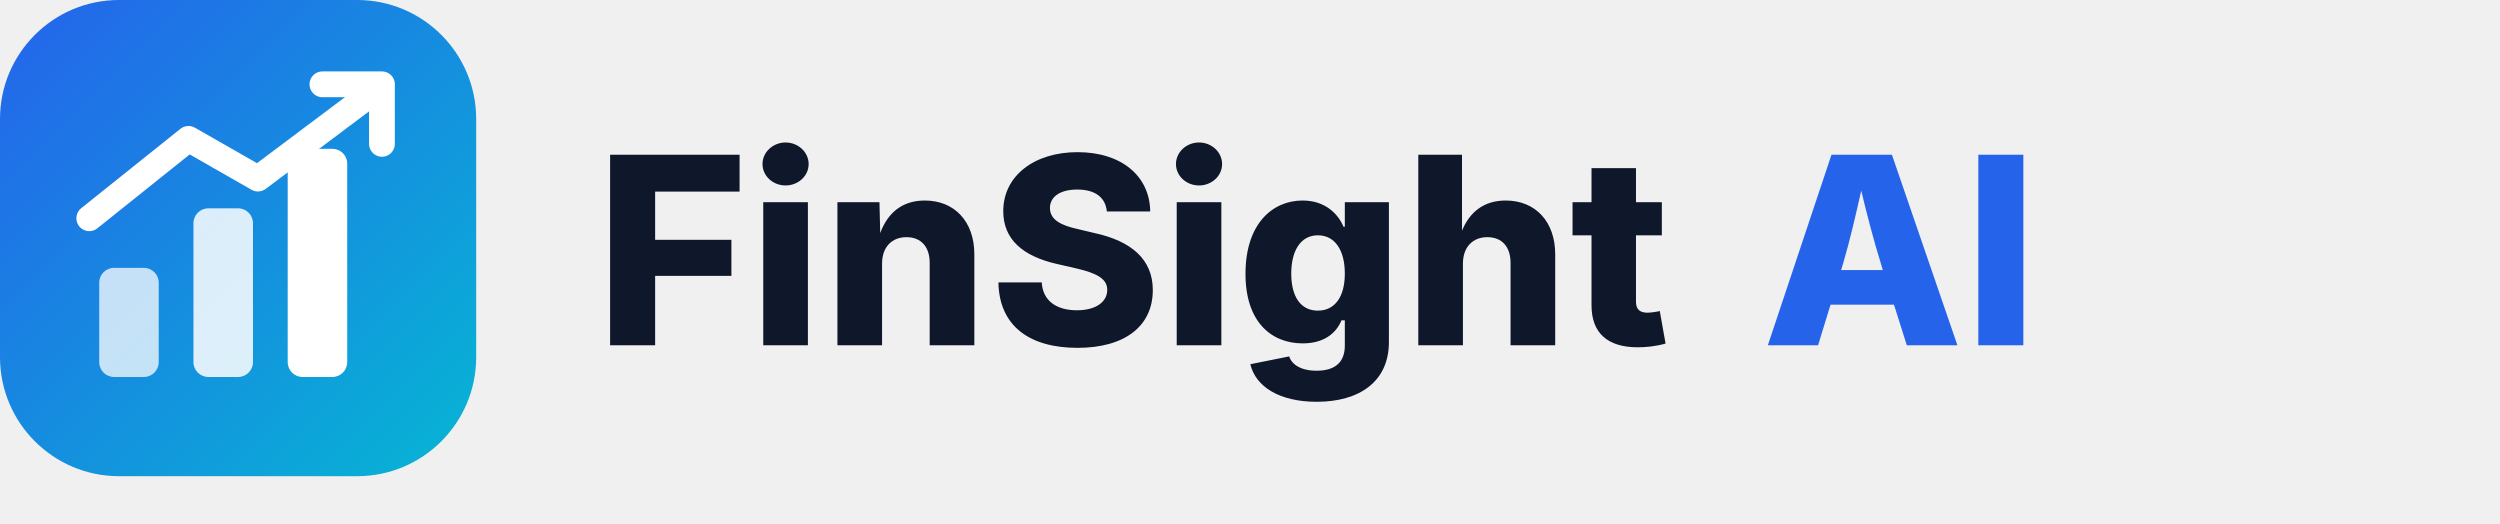
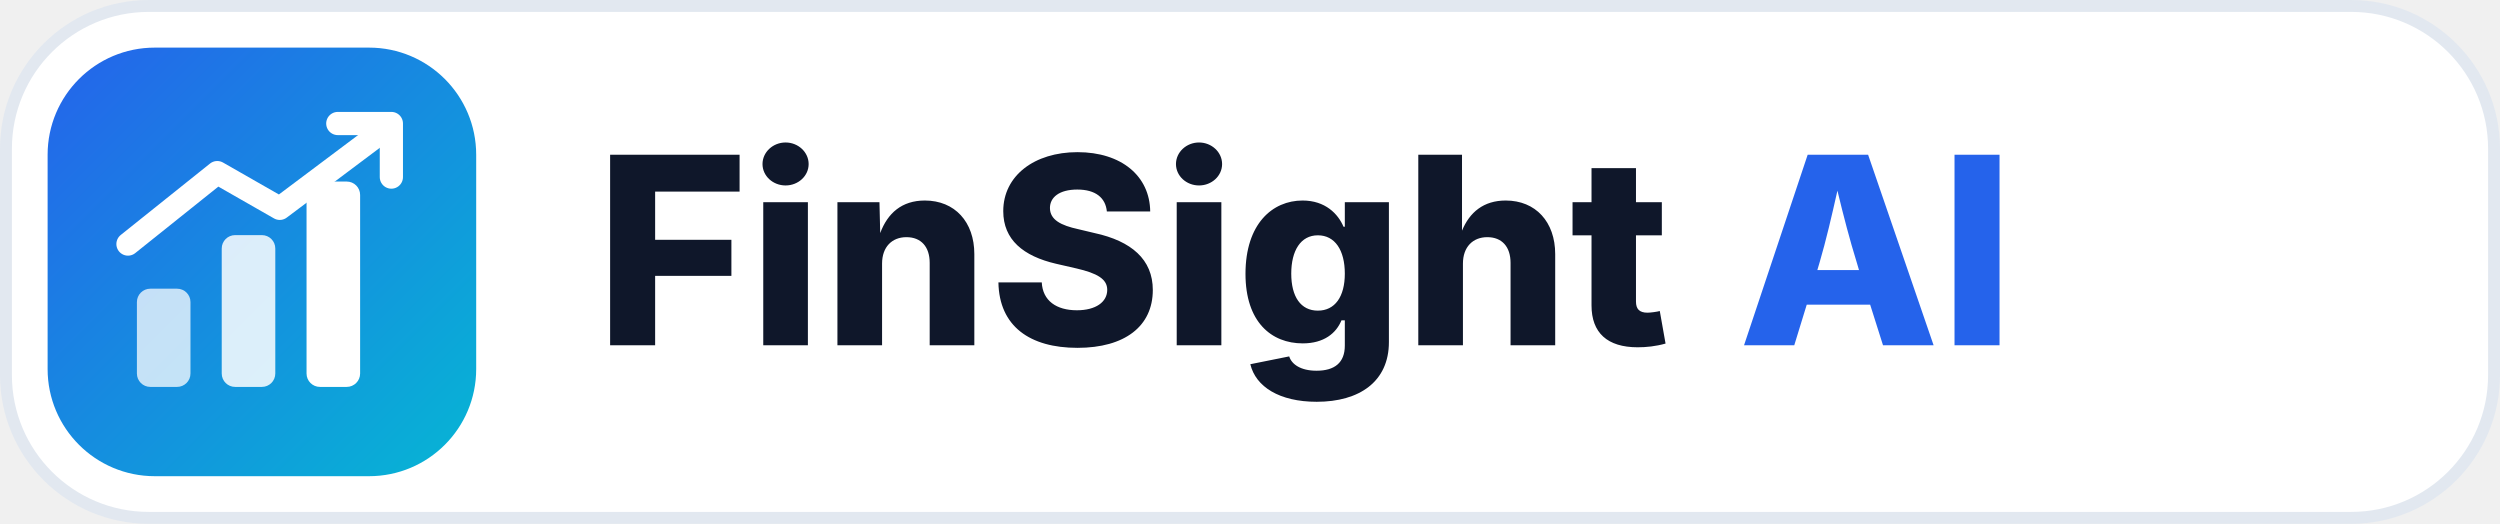
<svg xmlns="http://www.w3.org/2000/svg" width="210" height="44" viewBox="0 0 210 44">
-   <svg x="0" y="0" width="40" height="40" viewBox="0 0 48 48">
+   <rect x="0.5" y="0.5" width="209" height="43" rx="12" fill="#FFFFFF" stroke="#E2E8F0" />
+   <svg x="4" y="4" width="36" height="36" viewBox="0 0 48 48">
    <defs>
      <linearGradient id="fsg" x1="0" y1="0" x2="1" y2="1">
        <stop offset="0" stop-color="#2563EB" />
        <stop offset="1" stop-color="#06B6D4" />
      </linearGradient>
    </defs>
    <rect width="48" height="48" rx="12" fill="url(#fsg)" />
    <rect x="10" y="27" width="6" height="11" rx="1.5" fill="#fff" opacity=".75" />
    <rect x="19.5" y="21" width="6" height="17" rx="1.5" fill="#fff" opacity=".85" />
    <rect x="29" y="15" width="6" height="23" rx="1.5" fill="#fff" />
    <path d="M9 22 L19 14 L26 18 L38 9" stroke="#fff" stroke-width="2.6" fill="none" stroke-linecap="round" stroke-linejoin="round" />
    <path d="M32.5 8.5 L38.5 8.5 L38.5 14.5" stroke="#fff" stroke-width="2.6" fill="none" stroke-linecap="round" stroke-linejoin="round" />
  </svg>
  <text x="50" y="29" font-family="Inter, Segoe UI, Arial, sans-serif" font-size="22" font-weight="800" fill="#0F172A">FinSight</text>
-   <text x="148" y="29" font-family="Inter, Segoe UI, Arial, sans-serif" font-size="22" font-weight="800" fill="#2563EB">AI</text>
+   <text x="146" y="29" font-family="Inter, Segoe UI, Arial, sans-serif" font-size="22" font-weight="800" fill="#2563EB">AI</text>
</svg>
